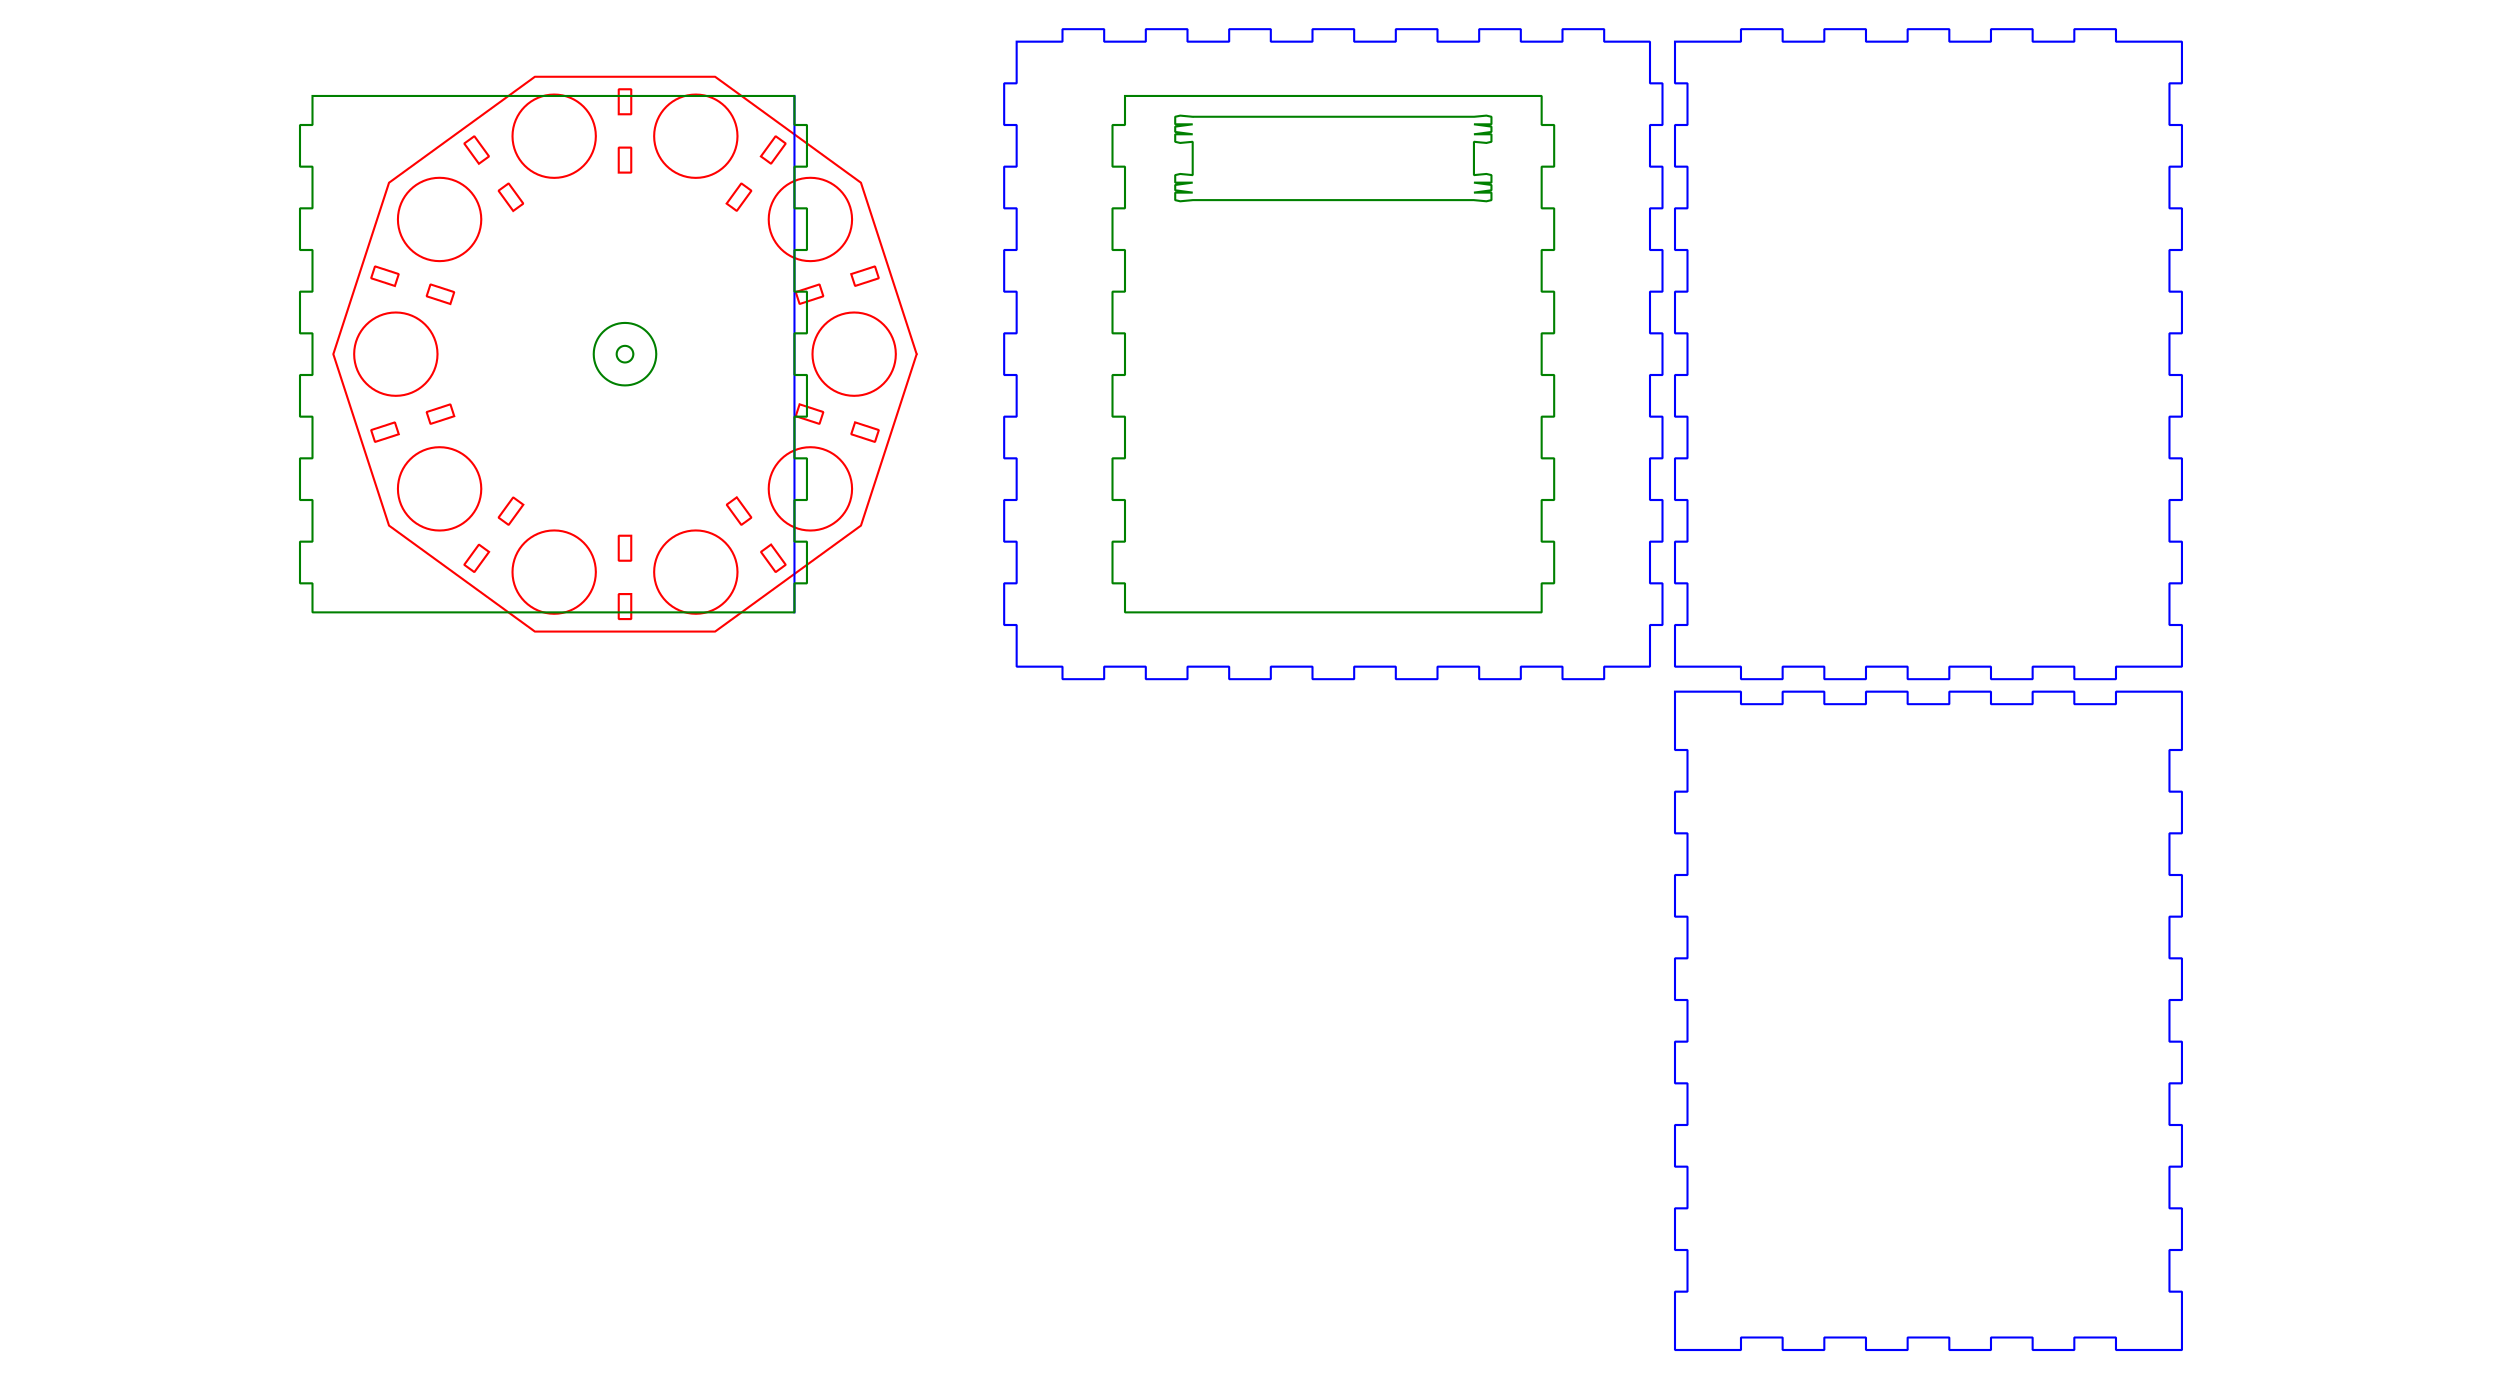
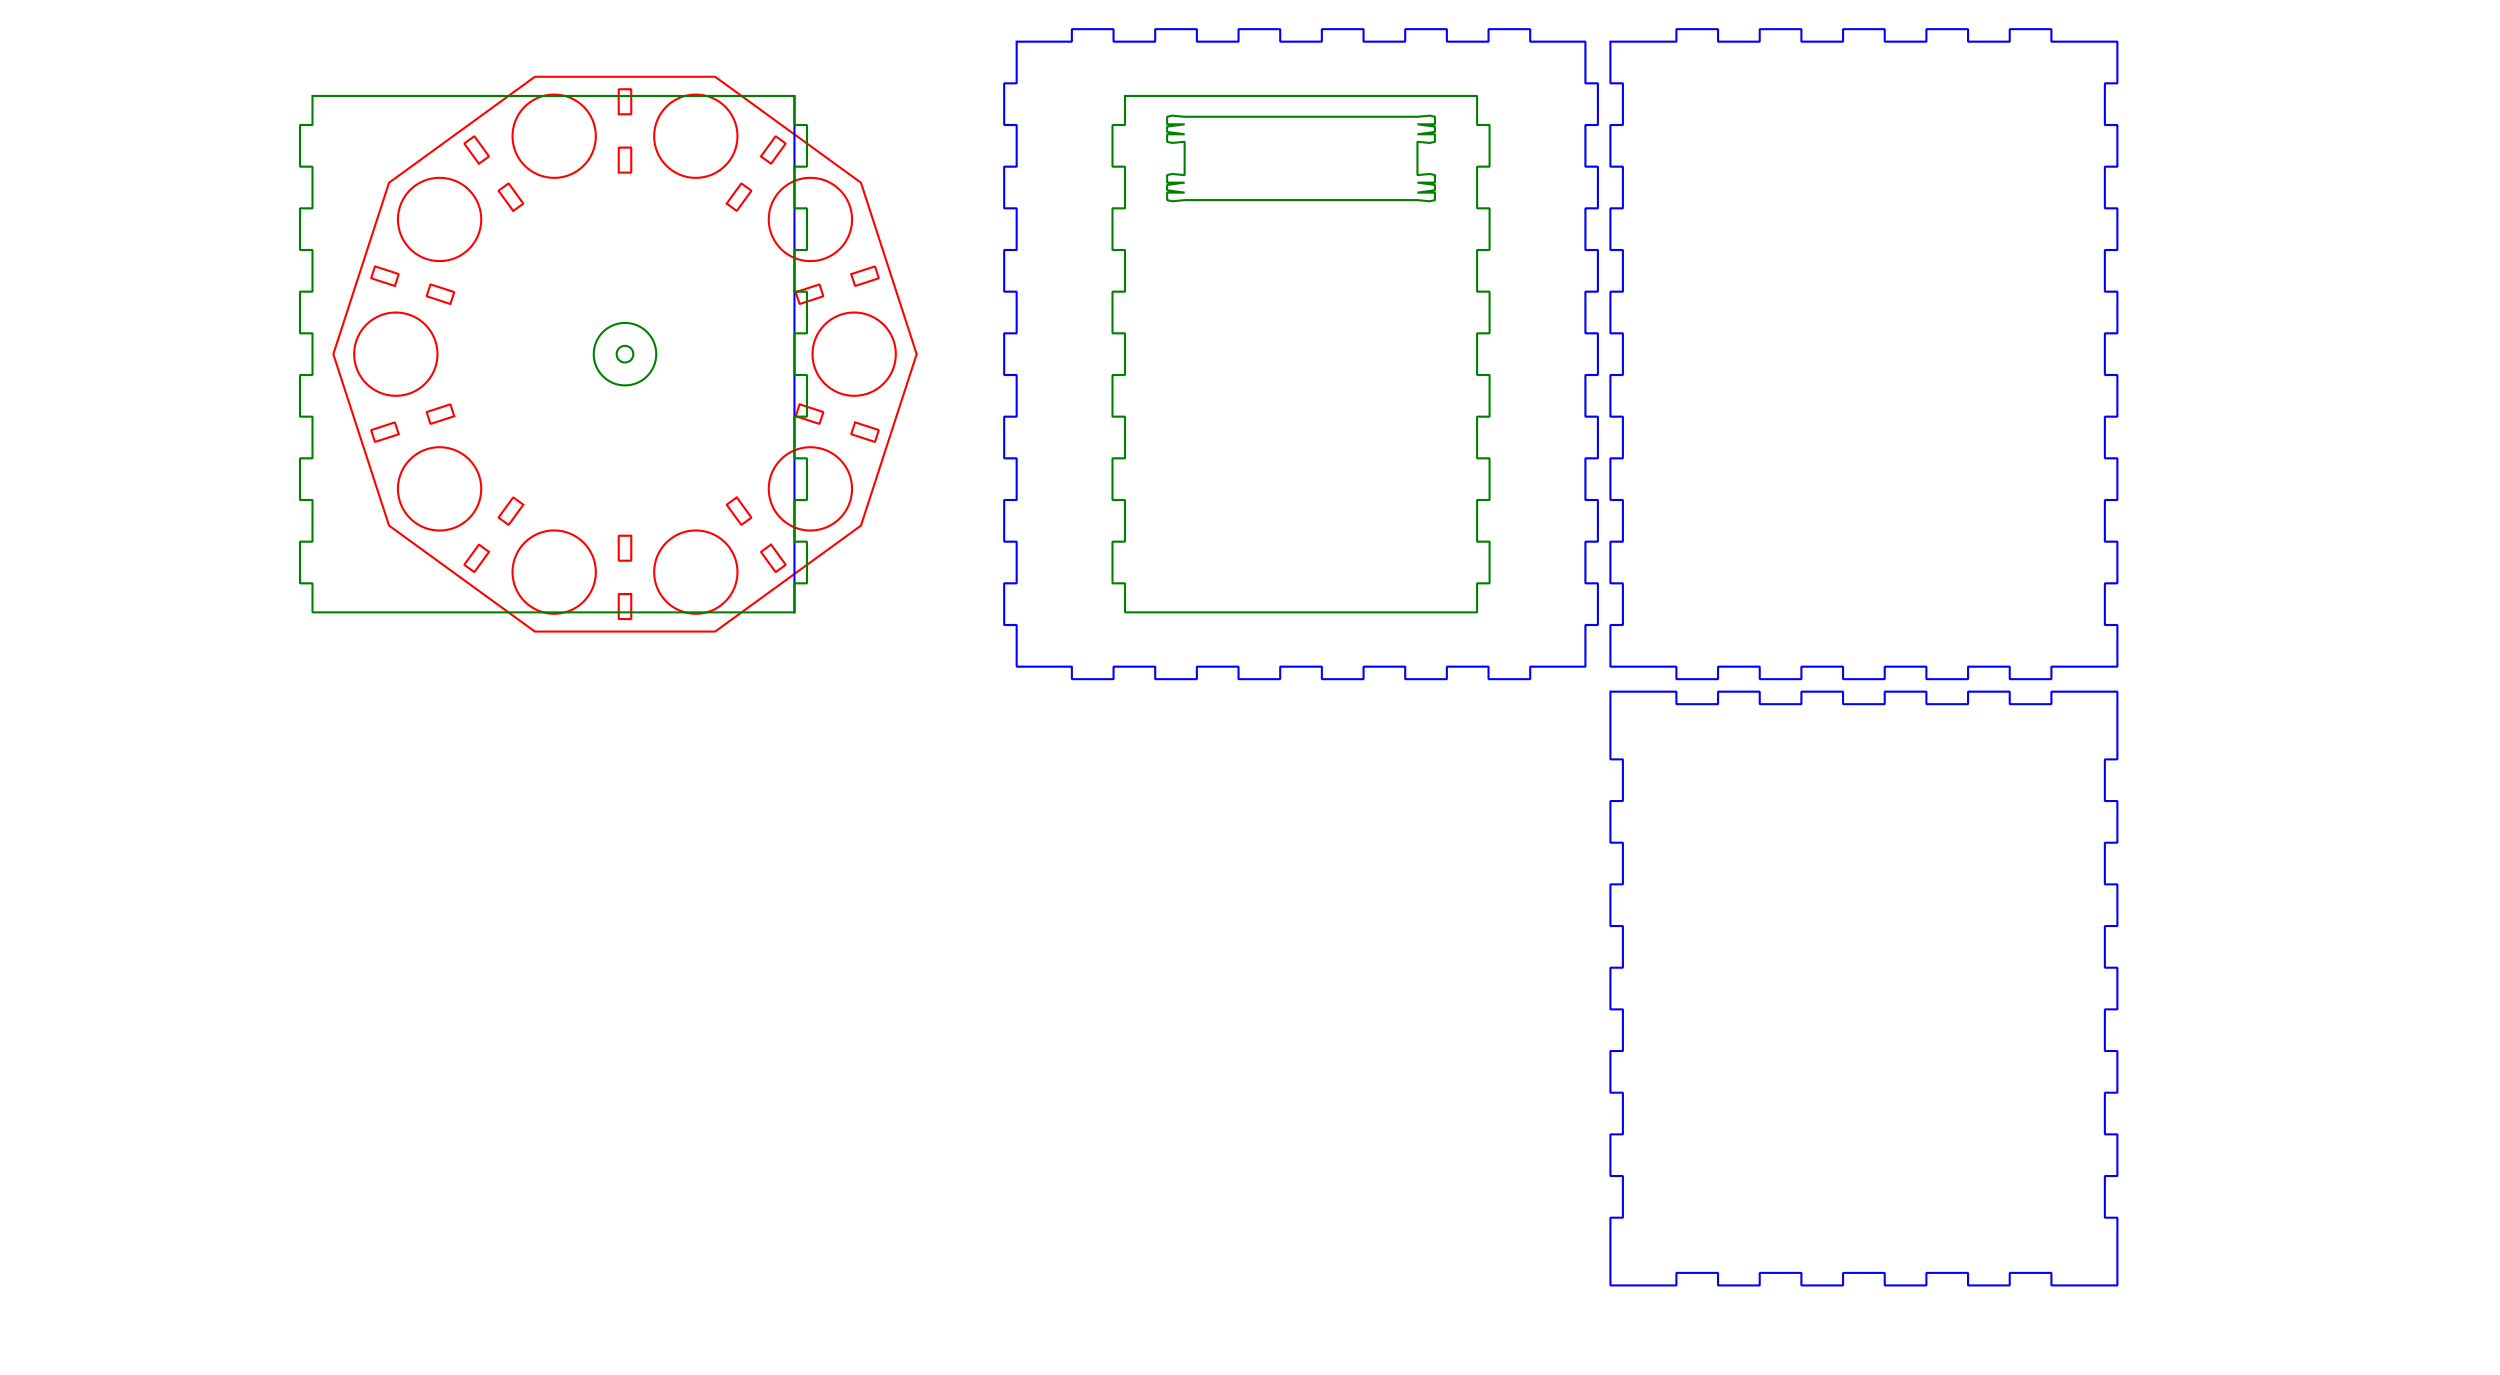
<svg xmlns="http://www.w3.org/2000/svg" width="599.722mm" height="329.847mm" viewBox="0 0 600 330" version="1.2" baseProfile="tiny">
  <defs>
</defs>
  <g fill="none" stroke="black" stroke-width="1" fill-rule="evenodd" stroke-linecap="square" stroke-linejoin="bevel">
    <g fill="none" stroke="#ff0000" stroke-opacity="1" stroke-width="0.5" stroke-linecap="square" stroke-linejoin="bevel" transform="matrix(1,0,0,1,0,0)" font-family="MS Shell Dlg 2" font-size="8.25" font-weight="400" font-style="normal">
      <path vector-effect="none" fill-rule="evenodd" d="M220,85 L206.631,126.145 L171.631,151.574 L128.369,151.574 L93.369,126.145 L80,85 L93.369,43.855 L128.369,18.426 L171.631,18.426 L206.631,43.855 L220,85" />
      <path vector-effect="none" fill-rule="evenodd" d="M215,85 C215,79.477 210.523,75 205,75 C199.477,75 195,79.477 195,85 C195,90.523 199.477,95 205,95 C210.523,95 215,90.523 215,85 " />
      <path vector-effect="none" fill-rule="evenodd" d="M205.22,101.365 L210.926,103.219 L209.999,106.072 L204.293,104.218 L205.22,101.365" />
      <path vector-effect="none" fill-rule="evenodd" d="M191.905,97.038 L197.611,98.893 L196.684,101.746 L190.978,99.892 L191.905,97.038" />
      <path vector-effect="none" fill-rule="evenodd" d="M204.496,117.328 C204.496,111.805 200.019,107.328 194.496,107.328 C188.973,107.328 184.496,111.805 184.496,117.328 C184.496,122.851 188.973,127.328 194.496,127.328 C200.019,127.328 204.496,122.851 204.496,117.328 " />
      <path vector-effect="none" fill-rule="evenodd" d="M185.055,130.697 L188.581,135.551 L186.154,137.314 L182.628,132.46 L185.055,130.697" />
      <path vector-effect="none" fill-rule="evenodd" d="M176.826,119.37 L180.352,124.224 L177.925,125.988 L174.399,121.134 L176.826,119.37" />
      <path vector-effect="none" fill-rule="evenodd" d="M176.996,137.308 C176.996,131.785 172.519,127.308 166.996,127.308 C161.473,127.308 156.996,131.785 156.996,137.308 C156.996,142.831 161.473,147.308 166.996,147.308 C172.519,147.308 176.996,142.831 176.996,137.308 " />
      <path vector-effect="none" fill-rule="evenodd" d="M151.5,142.574 L151.5,148.574 L148.5,148.574 L148.5,142.574 L151.5,142.574" />
      <path vector-effect="none" fill-rule="evenodd" d="M151.5,128.574 L151.5,134.574 L148.5,134.574 L148.5,128.574 L151.5,128.574" />
      <path vector-effect="none" fill-rule="evenodd" d="M143.004,137.308 C143.004,131.785 138.527,127.308 133.004,127.308 C127.481,127.308 123.004,131.785 123.004,137.308 C123.004,142.831 127.481,147.308 133.004,147.308 C138.527,147.308 143.004,142.831 143.004,137.308 " />
      <path vector-effect="none" fill-rule="evenodd" d="M117.372,132.46 L113.846,137.314 L111.419,135.551 L114.945,130.697 L117.372,132.46" />
      <path vector-effect="none" fill-rule="evenodd" d="M125.601,121.134 L122.075,125.988 L119.648,124.224 L123.174,119.37 L125.601,121.134" />
      <path vector-effect="none" fill-rule="evenodd" d="M115.504,117.328 C115.504,111.805 111.027,107.328 105.504,107.328 C99.981,107.328 95.504,111.805 95.504,117.328 C95.504,122.851 99.981,127.328 105.504,127.328 C111.027,127.328 115.504,122.851 115.504,117.328 " />
      <path vector-effect="none" fill-rule="evenodd" d="M95.707,104.218 L90.001,106.072 L89.074,103.219 L94.78,101.365 L95.707,104.218" />
      <path vector-effect="none" fill-rule="evenodd" d="M109.022,99.892 L103.316,101.746 L102.389,98.893 L108.095,97.038 L109.022,99.892" />
      <path vector-effect="none" fill-rule="evenodd" d="M105,85 C105,79.477 100.523,75 95,75 C89.477,75 85,79.477 85,85 C85,90.523 89.477,95 95,95 C100.523,95 105,90.523 105,85 " />
      <path vector-effect="none" fill-rule="evenodd" d="M94.78,68.635 L89.074,66.781 L90.001,63.928 L95.707,65.782 L94.78,68.635" />
      <path vector-effect="none" fill-rule="evenodd" d="M108.095,72.962 L102.389,71.107 L103.316,68.254 L109.022,70.108 L108.095,72.962" />
      <path vector-effect="none" fill-rule="evenodd" d="M115.504,52.672 C115.504,47.149 111.027,42.672 105.504,42.672 C99.981,42.672 95.504,47.149 95.504,52.672 C95.504,58.195 99.981,62.672 105.504,62.672 C111.027,62.672 115.504,58.195 115.504,52.672 " />
      <path vector-effect="none" fill-rule="evenodd" d="M114.945,39.303 L111.419,34.449 L113.846,32.686 L117.372,37.54 L114.945,39.303" />
      <path vector-effect="none" fill-rule="evenodd" d="M123.174,50.63 L119.648,45.776 L122.075,44.012 L125.601,48.866 L123.174,50.63" />
      <path vector-effect="none" fill-rule="evenodd" d="M143.004,32.692 C143.004,27.169 138.527,22.692 133.004,22.692 C127.481,22.692 123.004,27.169 123.004,32.692 C123.004,38.215 127.481,42.692 133.004,42.692 C138.527,42.692 143.004,38.215 143.004,32.692 " />
      <path vector-effect="none" fill-rule="evenodd" d="M148.5,27.426 L148.5,21.426 L151.5,21.426 L151.5,27.426 L148.5,27.426" />
      <path vector-effect="none" fill-rule="evenodd" d="M148.5,41.426 L148.5,35.426 L151.5,35.426 L151.5,41.426 L148.5,41.426" />
      <path vector-effect="none" fill-rule="evenodd" d="M176.996,32.692 C176.996,27.169 172.519,22.692 166.996,22.692 C161.473,22.692 156.996,27.169 156.996,32.692 C156.996,38.215 161.473,42.692 166.996,42.692 C172.519,42.692 176.996,38.215 176.996,32.692 " />
      <path vector-effect="none" fill-rule="evenodd" d="M182.628,37.54 L186.154,32.686 L188.581,34.449 L185.055,39.303 L182.628,37.54" />
      <path vector-effect="none" fill-rule="evenodd" d="M174.399,48.866 L177.925,44.012 L180.352,45.776 L176.826,50.63 L174.399,48.866" />
      <path vector-effect="none" fill-rule="evenodd" d="M204.496,52.672 C204.496,47.149 200.019,42.672 194.496,42.672 C188.973,42.672 184.496,47.149 184.496,52.672 C184.496,58.195 188.973,62.672 194.496,62.672 C200.019,62.672 204.496,58.195 204.496,52.672 " />
      <path vector-effect="none" fill-rule="evenodd" d="M204.293,65.782 L209.999,63.928 L210.926,66.781 L205.22,68.635 L204.293,65.782" />
      <path vector-effect="none" fill-rule="evenodd" d="M190.978,70.108 L196.684,68.254 L197.611,71.107 L191.905,72.962 L190.978,70.108" />
    </g>
    <g fill="none" stroke="#0000ff" stroke-opacity="1" stroke-width="0.5" stroke-linecap="square" stroke-linejoin="bevel" transform="matrix(1,0,0,1,0,0)" font-family="MS Shell Dlg 2" font-size="8.25" font-weight="400" font-style="normal">
      <path vector-effect="none" fill-rule="evenodd" d="M190.672,23.029 L190.672,146.971" />
-       <path vector-effect="none" fill-rule="evenodd" d="M244,10 L255,10 L255,7 L265,7 L265,10 L275,10 L275,7 L285,7 L285,10 L295,10 L295,7 L305,7 L305,10 L315,10 L315,7 L325,7 L325,10 L335,10 L335,7 L345,7 L345,10 L355,10 L355,7 L365,7 L365,10 L375,10 L375,7 L385,7 L385,10 L396,10 L396,20 L399,20 L399,30 L396,30 L396,40 L399,40 L399,50 L396,50 L396,60 L399,60 L399,70 L396,70 L396,80 L399,80 L399,90 L396,90 L396,100 L399,100 L399,110 L396,110 L396,120 L399,120 L399,130 L396,130 L396,140 L399,140 L399,150 L396,150 L396,160 L385,160 L385,163 L375,163 L375,160 L365,160 L365,163 L355,163 L355,160 L345,160 L345,163 L335,163 L335,160 L325,160 L325,163 L315,163 L315,160 L305,160 L305,163 L295,163 L295,160 L285,160 L285,163 L275,163 L275,160 L265,160 L265,163 L255,163 L255,160 L244,160 L244,150 L241,150 L241,140 L244,140 L244,130 L241,130 L241,120 L244,120 L244,110 L241,110 L241,100 L244,100 L244,90 L241,90 L241,80 L244,80 L244,70 L241,70 L241,60 L244,60 L244,50 L241,50 L241,40 L244,40 L244,30 L241,30 L241,20 L244,20 L244,10" />
-       <path vector-effect="none" fill-rule="evenodd" d="M402,10 L417.836,10 L417.836,7 L427.836,7 L427.836,10 L437.836,10 L437.836,7 L447.836,7 L447.836,10 L457.836,10 L457.836,7 L467.836,7 L467.836,10 L477.836,10 L477.836,7 L487.836,7 L487.836,10 L497.836,10 L497.836,7 L507.836,7 L507.836,10 L523.672,10 L523.672,20 L520.672,20 L520.672,30 L523.672,30 L523.672,40 L520.672,40 L520.672,50 L523.672,50 L523.672,60 L520.672,60 L520.672,70 L523.672,70 L523.672,80 L520.672,80 L520.672,90 L523.672,90 L523.672,100 L520.672,100 L520.672,110 L523.672,110 L523.672,120 L520.672,120 L520.672,130 L523.672,130 L523.672,140 L520.672,140 L520.672,150 L523.672,150 L523.672,160 L507.836,160 L507.836,163 L497.836,163 L497.836,160 L487.836,160 L487.836,163 L477.836,163 L477.836,160 L467.836,160 L467.836,163 L457.836,163 L457.836,160 L447.836,160 L447.836,163 L437.836,163 L437.836,160 L427.836,160 L427.836,163 L417.836,163 L417.836,160 L402,160 L402,150 L405,150 L405,140 L402,140 L402,130 L405,130 L405,120 L402,120 L402,110 L405,110 L405,100 L402,100 L402,90 L405,90 L405,80 L402,80 L402,70 L405,70 L405,60 L402,60 L402,50 L405,50 L405,40 L402,40 L402,30 L405,30 L405,20 L402,20 L402,10" />
-       <path vector-effect="none" fill-rule="evenodd" d="M402,166 L417.836,166 L417.836,169 L427.836,169 L427.836,166 L437.836,166 L437.836,169 L447.836,169 L447.836,166 L457.836,166 L457.836,169 L467.836,169 L467.836,166 L477.836,166 L477.836,169 L487.836,169 L487.836,166 L497.836,166 L497.836,169 L507.836,169 L507.836,166 L523.672,166 L523.672,180 L520.672,180 L520.672,190 L523.672,190 L523.672,200 L520.672,200 L520.672,210 L523.672,210 L523.672,220 L520.672,220 L520.672,230 L523.672,230 L523.672,240 L520.672,240 L520.672,250 L523.672,250 L523.672,260 L520.672,260 L520.672,270 L523.672,270 L523.672,280 L520.672,280 L520.672,290 L523.672,290 L523.672,300 L520.672,300 L520.672,310 L523.672,310 L523.672,324 L507.836,324 L507.836,321 L497.836,321 L497.836,324 L487.836,324 L487.836,321 L477.836,321 L477.836,324 L467.836,324 L467.836,321 L457.836,321 L457.836,324 L447.836,324 L447.836,321 L437.836,321 L437.836,324 L427.836,324 L427.836,321 L417.836,321 L417.836,324 L402,324 L402,310 L405,310 L405,300 L402,300 L402,290 L405,290 L405,280 L402,280 L402,270 L405,270 L405,260 L402,260 L402,250 L405,250 L405,240 L402,240 L402,230 L405,230 L405,220 L402,220 L402,210 L405,210 L405,200 L402,200 L402,190 L405,190 L405,180 L402,180 L402,166" />
+       <path vector-effect="none" fill-rule="evenodd" d="M244,10 L257.25,10 L257.25,7 L267.25,7 L267.25,10 L277.25,10 L277.25,7 L287.25,7 L287.25,10 L297.25,10 L297.25,7 L307.25,7 L307.25,10 L317.25,10 L317.25,7 L327.25,7 L327.25,10 L337.25,10 L337.25,7 L347.25,7 L347.25,10 L357.25,10 L357.25,7 L367.25,7 L367.25,10 L380.5,10 L380.5,20 L383.5,20 L383.5,30 L380.5,30 L380.5,40 L383.5,40 L383.5,50 L380.5,50 L380.5,60 L383.5,60 L383.5,70 L380.5,70 L380.5,80 L383.5,80 L383.5,90 L380.5,90 L380.5,100 L383.5,100 L383.5,110 L380.5,110 L380.5,120 L383.5,120 L383.5,130 L380.5,130 L380.5,140 L383.5,140 L383.5,150 L380.5,150 L380.5,160 L367.25,160 L367.25,163 L357.25,163 L357.25,160 L347.25,160 L347.25,163 L337.25,163 L337.25,160 L327.25,160 L327.25,163 L317.25,163 L317.25,160 L307.25,160 L307.25,163 L297.25,163 L297.25,160 L287.25,160 L287.25,163 L277.25,163 L277.25,160 L267.25,160 L267.25,163 L257.25,163 L257.25,160 L244,160 L244,150 L241,150 L241,140 L244,140 L244,130 L241,130 L241,120 L244,120 L244,110 L241,110 L241,100 L244,100 L244,90 L241,90 L241,80 L244,80 L244,70 L241,70 L241,60 L244,60 L244,50 L241,50 L241,40 L244,40 L244,30 L241,30 L241,20 L244,20 L244,10" />
+       <path vector-effect="none" fill-rule="evenodd" d="M386.5,10 L402.336,10 L402.336,7 L412.336,7 L412.336,10 L422.336,10 L422.336,7 L432.336,7 L432.336,10 L442.336,10 L442.336,7 L452.336,7 L452.336,10 L462.336,10 L462.336,7 L472.336,7 L472.336,10 L482.336,10 L482.336,7 L492.336,7 L492.336,10 L508.172,10 L508.172,20 L505.172,20 L505.172,30 L508.172,30 L508.172,40 L505.172,40 L505.172,50 L508.172,50 L508.172,60 L505.172,60 L505.172,70 L508.172,70 L508.172,80 L505.172,80 L505.172,90 L508.172,90 L508.172,100 L505.172,100 L505.172,110 L508.172,110 L508.172,120 L505.172,120 L505.172,130 L508.172,130 L508.172,140 L505.172,140 L505.172,150 L508.172,150 L508.172,160 L492.336,160 L492.336,163 L482.336,163 L482.336,160 L472.336,160 L472.336,163 L462.336,163 L462.336,160 L452.336,160 L452.336,163 L442.336,163 L442.336,160 L432.336,160 L432.336,163 L422.336,163 L422.336,160 L412.336,160 L412.336,163 L402.336,163 L402.336,160 L386.5,160 L386.5,150 L389.5,150 L389.5,140 L386.5,140 L386.5,130 L389.5,130 L389.5,120 L386.5,120 L386.5,110 L389.5,110 L389.5,100 L386.5,100 L386.5,90 L389.5,90 L389.5,80 L386.5,80 L386.5,70 L389.5,70 L389.5,60 L386.5,60 L386.5,50 L389.5,50 L389.5,40 L386.5,40 L386.5,30 L389.5,30 L389.5,20 L386.5,20 L386.5,10" />
+       <path vector-effect="none" fill-rule="evenodd" d="M386.5,166 L402.336,166 L402.336,169 L412.336,169 L412.336,166 L422.336,166 L422.336,169 L432.336,169 L432.336,166 L442.336,166 L442.336,169 L452.336,169 L452.336,166 L462.336,166 L462.336,169 L472.336,169 L472.336,166 L482.336,166 L482.336,169 L492.336,169 L492.336,166 L508.172,166 L508.172,182.25 L505.172,182.25 L505.172,192.25 L508.172,192.25 L508.172,202.25 L505.172,202.25 L505.172,212.25 L508.172,212.25 L508.172,222.25 L505.172,222.25 L505.172,232.25 L508.172,232.25 L508.172,242.25 L505.172,242.25 L505.172,252.25 L508.172,252.25 L508.172,262.25 L505.172,262.25 L505.172,272.25 L508.172,272.25 L508.172,282.25 L505.172,282.25 L505.172,292.25 L508.172,292.25 L508.172,308.5 L492.336,308.5 L492.336,305.5 L482.336,305.5 L482.336,308.5 L472.336,308.5 L472.336,305.5 L462.336,305.5 L462.336,308.5 L452.336,308.5 L452.336,305.5 L442.336,305.5 L442.336,308.5 L432.336,308.5 L432.336,305.5 L422.336,305.5 L422.336,308.5 L412.336,308.5 L412.336,305.5 L402.336,305.5 L402.336,308.5 L386.5,308.5 L386.5,292.25 L389.5,292.25 L389.5,282.25 L386.5,282.25 L386.5,272.25 L389.5,272.25 L389.5,262.25 L386.5,262.25 L386.5,252.25 L389.5,252.25 L389.5,242.25 L386.5,242.25 L386.5,232.25 L389.5,232.25 L389.5,222.25 L386.5,222.25 L386.5,212.25 L389.5,212.25 L389.5,202.25 L386.5,202.25 L386.5,192.25 L389.5,192.25 L389.5,182.25 L386.5,182.25 L386.5,166" />
    </g>
    <g fill="none" stroke="#008000" stroke-opacity="1" stroke-width="0.5" stroke-linecap="square" stroke-linejoin="bevel" transform="matrix(1,0,0,1,0,0)" font-family="MS Shell Dlg 2" font-size="8.25" font-weight="400" font-style="normal">
-       <path vector-effect="none" fill-rule="evenodd" d="M270,23.029 L370,23.029 L370,30 L373,30 L373,40 L370,40 L370,50 L373,50 L373,60 L370,60 L370,70 L373,70 L373,80 L370,80 L370,90 L373,90 L373,100 L370,100 L370,110 L373,110 L373,120 L370,120 L370,130 L373,130 L373,140 L370,140 L370,146.971 L270,146.971 L270,140 L267,140 L267,130 L270,130 L270,120 L267,120 L267,110 L270,110 L270,100 L267,100 L267,90 L270,90 L270,80 L267,80 L267,70 L270,70 L270,60 L267,60 L267,50 L270,50 L270,40 L267,40 L267,30 L270,30 L270,23.029" />
+       <path vector-effect="none" fill-rule="evenodd" d="M270,23.029 L354.5,23.029 L354.5,30 L357.5,30 L357.5,40 L354.5,40 L354.5,50 L357.5,50 L357.5,60 L354.5,60 L354.5,70 L357.5,70 L357.5,80 L354.5,80 L354.5,90 L357.5,90 L357.5,100 L354.5,100 L354.5,110 L357.5,110 L357.5,120 L354.5,120 L354.5,130 L357.5,130 L357.5,140 L354.5,140 L354.5,146.971 L270,146.971 L270,140 L267,140 L267,130 L270,130 L270,120 L267,120 L267,110 L270,110 L270,100 L267,100 L267,90 L270,90 L270,80 L267,80 L267,70 L270,70 L270,60 L267,60 L267,50 L270,50 L270,40 L267,40 L267,30 L270,30 L270,23.029" />
      <path vector-effect="none" fill-rule="evenodd" d="M157.5,85 C157.5,80.858 154.142,77.5 150,77.5 C145.858,77.5 142.5,80.858 142.5,85 C142.5,89.142 145.858,92.5 150,92.5 C154.142,92.5 157.5,89.142 157.5,85 " />
      <path vector-effect="none" fill-rule="evenodd" d="M152,85 C152,83.895 151.105,83 150,83 C148.895,83 148,83.895 148,85 C148,86.105 148.895,87 150,87 C151.105,87 152,86.105 152,85 " />
      <path vector-effect="none" fill-rule="evenodd" d="M75,23.029 L190.672,23.029 L190.672,30 L193.672,30 L193.672,40 L190.672,40 L190.672,50 L193.672,50 L193.672,60 L190.672,60 L190.672,70 L193.672,70 L193.672,80 L190.672,80 L190.672,90 L193.672,90 L193.672,100 L190.672,100 L190.672,110 L193.672,110 L193.672,120 L190.672,120 L190.672,130 L193.672,130 L193.672,140 L190.672,140 L190.672,146.971 L75,146.971 L75,140 L72,140 L72,130 L75,130 L75,120 L72,120 L72,110 L75,110 L75,100 L72,100 L72,90 L75,90 L75,80 L72,80 L72,70 L75,70 L75,60 L72,60 L72,50 L75,50 L75,40 L72,40 L72,30 L75,30 L75,23.029" />
-       <path vector-effect="none" fill-rule="evenodd" d="M286.25,28.029 L283.25,27.748 L282.05,28.029 L282.05,29.828 L286.25,29.828 L282.05,30.389 L282.05,31.669 L286.25,32.228 L282.05,32.228 L282.05,34.029 L283.25,34.309 L286.25,34.029 L286.25,42.029 L283.25,41.748 L282.05,42.029 L282.05,43.828 L286.25,43.828 L282.05,44.389 L282.05,45.669 L286.25,46.228 L282.05,46.228 L282.05,48.029 L283.25,48.309 L286.25,48.029 L353.75,48.029 L356.75,48.309 L357.95,48.029 L357.95,46.228 L353.75,46.228 L357.95,45.669 L357.95,44.389 L353.75,43.828 L357.95,43.828 L357.95,42.029 L356.75,41.748 L353.75,42.029 L353.75,34.029 L356.75,34.309 L357.95,34.029 L357.95,32.228 L353.75,32.228 L357.95,31.669 L357.95,30.389 L353.75,29.828 L357.95,29.828 L357.95,28.029 L356.75,27.748 L353.75,28.029 L286.25,28.029" />
+       <path vector-effect="none" fill-rule="evenodd" d="M284.313,28.029 L281.313,27.748 L280.113,28.029 L280.113,29.828 L284.313,29.828 L280.113,30.389 L280.113,31.669 L284.313,32.228 L280.113,32.228 L280.113,34.029 L281.313,34.309 L284.313,34.029 L284.313,42.029 L281.313,41.748 L280.113,42.029 L280.113,43.828 L284.313,43.828 L280.113,44.389 L280.113,45.669 L284.313,46.228 L280.113,46.228 L280.113,48.029 L281.313,48.309 L284.313,48.029 L340.188,48.029 L343.188,48.309 L344.387,48.029 L344.387,46.228 L340.188,46.228 L344.387,45.669 L344.387,44.389 L340.188,43.828 L344.387,43.828 L344.387,42.029 L343.188,41.748 L340.188,42.029 L340.188,34.029 L343.188,34.309 L344.387,34.029 L344.387,32.228 L340.188,32.228 L344.387,31.669 L344.387,30.389 L340.188,29.828 L344.387,29.828 L344.387,28.029 L343.188,27.748 L340.188,28.029 L284.313,28.029" />
    </g>
  </g>
</svg>
